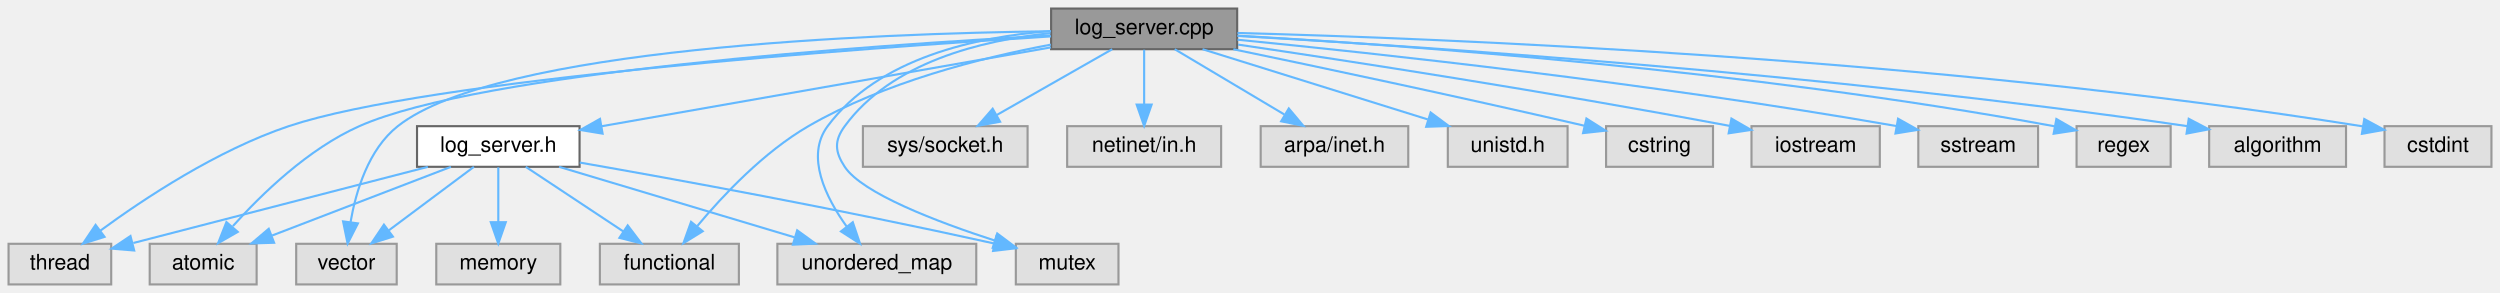
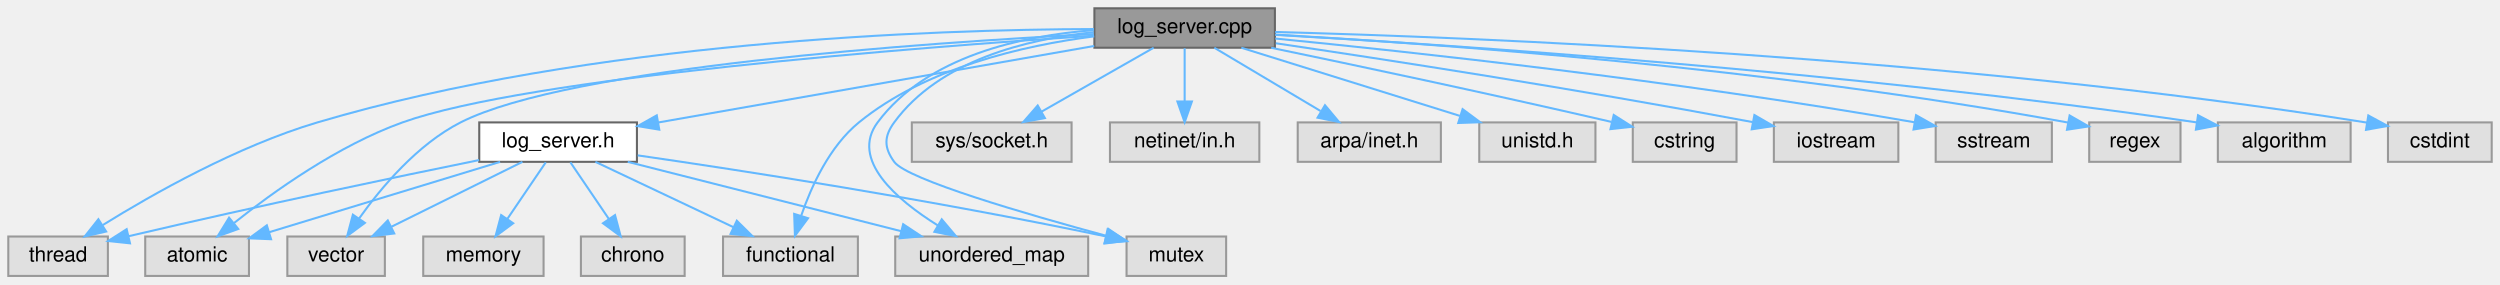
- <svg xmlns="http://www.w3.org/2000/svg" xmlns:xlink="http://www.w3.org/1999/xlink" width="1169pt" height="137pt" viewBox="0.00 0.00 1169.00 137.00">
+ <svg xmlns="http://www.w3.org/2000/svg" xmlns:xlink="http://www.w3.org/1999/xlink" width="1205pt" height="137pt" viewBox="0.00 0.00 1205.00 137.00">
  <g id="graph0" class="graph" transform="scale(1 1) rotate(0) translate(4 133)">
    <g id="Node000001" class="node">
      <g id="a_Node000001">
        <a xlink:title=" ">
-           <polygon fill="#999999" stroke="#666666" points="574.5,-129 487.5,-129 487.5,-110 574.5,-110 574.5,-129" />
-           <text text-anchor="middle" x="531" y="-117" font-family="Helvetica,sans-Serif" font-size="10.00">log_server.cpp</text>
+           <polygon fill="#999999" stroke="#666666" points="610.5,-129 523.5,-129 523.5,-110 610.5,-110 610.5,-129" />
+           <text text-anchor="middle" x="567" y="-117" font-family="Helvetica,sans-Serif" font-size="10.00">log_server.cpp</text>
        </a>
      </g>
    </g>
    <g id="Node000002" class="node">
      <g id="a_Node000002">
        <a xlink:href="log__server_8h.html" target="_top" xlink:title=" ">
-           <polygon fill="white" stroke="#666666" points="267,-74 191,-74 191,-55 267,-55 267,-74" />
-           <text text-anchor="middle" x="229" y="-62" font-family="Helvetica,sans-Serif" font-size="10.00">log_server.h</text>
+           <polygon fill="white" stroke="#666666" points="303,-74 227,-74 227,-55 303,-55 303,-74" />
+           <text text-anchor="middle" x="265" y="-62" font-family="Helvetica,sans-Serif" font-size="10.00">log_server.h</text>
        </a>
      </g>
    </g>
    <g id="edge1_Node000001_Node000002" class="edge">
      <g id="a_edge1_Node000001_Node000002">
        <a xlink:title=" ">
-           <path fill="none" stroke="#63b8ff" d="M487.41,-110.85C431.63,-101.06 335.3,-84.16 277.33,-73.98" />
-           <polygon fill="#63b8ff" stroke="#63b8ff" points="277.77,-70.51 267.32,-72.22 276.56,-77.4 277.77,-70.51" />
+           <path fill="none" stroke="#63b8ff" d="M523.41,-110.85C467.63,-101.06 371.3,-84.16 313.33,-73.98" />
+           <polygon fill="#63b8ff" stroke="#63b8ff" points="313.77,-70.51 303.32,-72.22 312.56,-77.4 313.77,-70.51" />
        </a>
      </g>
    </g>
    <g id="Node000003" class="node">
      <g id="a_Node000003">
        <a xlink:title=" ">
          <polygon fill="#e0e0e0" stroke="#999999" points="48,-19 0,-19 0,0 48,0 48,-19" />
          <text text-anchor="middle" x="24" y="-7" font-family="Helvetica,sans-Serif" font-size="10.00">thread</text>
        </a>
      </g>
    </g>
-     <g id="edge17_Node000001_Node000003" class="edge">
-       <g id="a_edge17_Node000001_Node000003">
-         <a xlink:title=" ">
-           <path fill="none" stroke="#63b8ff" d="M487.45,-115.98C397.95,-110.43 196.26,-95.86 131,-74 97.63,-62.82 63.41,-40.16 42.92,-25.15" />
-           <polygon fill="#63b8ff" stroke="#63b8ff" points="44.88,-22.25 34.78,-19.06 40.69,-27.85 44.88,-22.25" />
+     <g id="edge18_Node000001_Node000003" class="edge">
+       <g id="a_edge18_Node000001_Node000003">
+         <a xlink:title=" ">
+           <path fill="none" stroke="#63b8ff" d="M523.27,-119C446.06,-118.77 281.25,-113.18 149,-74 110.47,-62.58 69.65,-39.49 45.52,-24.52" />
+           <polygon fill="#63b8ff" stroke="#63b8ff" points="47.16,-21.41 36.84,-19.03 43.42,-27.33 47.16,-21.41" />
        </a>
      </g>
    </g>
    <g id="Node000004" class="node">
      <g id="a_Node000004">
        <a xlink:title=" ">
          <polygon fill="#e0e0e0" stroke="#999999" points="116,-19 66,-19 66,0 116,0 116,-19" />
          <text text-anchor="middle" x="91" y="-7" font-family="Helvetica,sans-Serif" font-size="10.00">atomic</text>
        </a>
      </g>
    </g>
-     <g id="edge18_Node000001_Node000004" class="edge">
-       <g id="a_edge18_Node000001_Node000004">
-         <a xlink:title=" ">
-           <path fill="none" stroke="#63b8ff" d="M487.18,-116.4C402.78,-111.84 220.96,-99.32 164,-74 140.13,-63.39 118.33,-42.24 104.89,-27.27" />
-           <polygon fill="#63b8ff" stroke="#63b8ff" points="107.18,-24.57 97.99,-19.3 101.88,-29.15 107.18,-24.57" />
+     <g id="edge19_Node000001_Node000004" class="edge">
+       <g id="a_edge19_Node000001_Node000004">
+         <a xlink:title=" ">
+           <path fill="none" stroke="#63b8ff" d="M523.29,-115.81C437.57,-110.14 250.5,-95.67 190,-74 158.97,-62.89 127.7,-40.54 108.84,-25.54" />
+           <polygon fill="#63b8ff" stroke="#63b8ff" points="110.83,-22.65 100.86,-19.05 106.41,-28.08 110.83,-22.65" />
        </a>
      </g>
    </g>
    <g id="Node000005" class="node">
      <g id="a_Node000005">
        <a xlink:title=" ">
          <polygon fill="#e0e0e0" stroke="#999999" points="181.5,-19 134.5,-19 134.5,0 181.5,0 181.5,-19" />
          <text text-anchor="middle" x="158" y="-7" font-family="Helvetica,sans-Serif" font-size="10.00">vector</text>
        </a>
      </g>
    </g>
-     <g id="edge19_Node000001_Node000005" class="edge">
-       <g id="a_edge19_Node000001_Node000005">
-         <a xlink:title=" ">
-           <path fill="none" stroke="#63b8ff" d="M487.37,-118.39C404.5,-117.32 228.45,-110.66 182,-74 168.29,-63.18 162.41,-43.6 159.89,-29.03" />
-           <polygon fill="#63b8ff" stroke="#63b8ff" points="163.35,-28.54 158.54,-19.1 156.42,-29.48 163.35,-28.54" />
+     <g id="edge20_Node000001_Node000005" class="edge">
+       <g id="a_edge20_Node000001_Node000005">
+         <a xlink:title=" ">
+           <path fill="none" stroke="#63b8ff" d="M523.22,-116.58C441.78,-112.41 270.48,-100.67 218,-74 197.17,-63.41 179.69,-42.58 169.06,-27.66" />
+           <polygon fill="#63b8ff" stroke="#63b8ff" points="171.88,-25.58 163.36,-19.28 166.09,-29.52 171.88,-25.58" />
        </a>
      </g>
    </g>
    <g id="Node000007" class="node">
      <g id="a_Node000007">
        <a xlink:title=" ">
-           <polygon fill="#e0e0e0" stroke="#999999" points="341.5,-19 276.5,-19 276.5,0 341.5,0 341.5,-19" />
-           <text text-anchor="middle" x="309" y="-7" font-family="Helvetica,sans-Serif" font-size="10.00">functional</text>
-         </a>
-       </g>
-     </g>
-     <g id="edge22_Node000001_Node000007" class="edge">
-       <g id="a_edge22_Node000001_Node000007">
-         <a xlink:title=" ">
-           <path fill="none" stroke="#63b8ff" d="M487.41,-112.14C454.57,-105.97 409.3,-94.45 374,-74 353.2,-61.95 334.13,-41.75 322.1,-27.37" />
-           <polygon fill="#63b8ff" stroke="#63b8ff" points="324.58,-24.87 315.57,-19.29 319.14,-29.27 324.58,-24.87" />
+           <polygon fill="#e0e0e0" stroke="#999999" points="409.5,-19 344.5,-19 344.5,0 409.5,0 409.5,-19" />
+           <text text-anchor="middle" x="377" y="-7" font-family="Helvetica,sans-Serif" font-size="10.00">functional</text>
+         </a>
+       </g>
+     </g>
+     <g id="edge23_Node000001_Node000007" class="edge">
+       <g id="a_edge23_Node000001_Node000007">
+         <a xlink:title=" ">
+           <path fill="none" stroke="#63b8ff" d="M523.41,-115.48C489.26,-111.08 442.28,-100.31 410,-74 395.88,-62.49 387.11,-43.33 382.19,-29.07" />
+           <polygon fill="#63b8ff" stroke="#63b8ff" points="385.47,-27.82 379.16,-19.32 378.79,-29.9 385.47,-27.82" />
        </a>
      </g>
    </g>
    <g id="Node000008" class="node">
      <g id="a_Node000008">
        <a xlink:title=" ">
-           <polygon fill="#e0e0e0" stroke="#999999" points="452.5,-19 359.5,-19 359.5,0 452.5,0 452.5,-19" />
-           <text text-anchor="middle" x="406" y="-7" font-family="Helvetica,sans-Serif" font-size="10.00">unordered_map</text>
-         </a>
-       </g>
-     </g>
-     <g id="edge23_Node000001_Node000008" class="edge">
-       <g id="a_edge23_Node000001_Node000008">
-         <a xlink:title=" ">
-           <path fill="none" stroke="#63b8ff" d="M487.2,-118.46C452.77,-115.83 406.77,-105.97 383,-74 372.55,-59.95 382.12,-40.69 391.9,-27.08" />
-           <polygon fill="#63b8ff" stroke="#63b8ff" points="394.76,-29.1 398.15,-19.06 389.24,-24.79 394.76,-29.1" />
+           <polygon fill="#e0e0e0" stroke="#999999" points="520.5,-19 427.5,-19 427.5,0 520.5,0 520.5,-19" />
+           <text text-anchor="middle" x="474" y="-7" font-family="Helvetica,sans-Serif" font-size="10.00">unordered_map</text>
+         </a>
+       </g>
+     </g>
+     <g id="edge24_Node000001_Node000008" class="edge">
+       <g id="a_edge24_Node000001_Node000008">
+         <a xlink:title=" ">
+           <path fill="none" stroke="#63b8ff" d="M523.2,-118.46C488.77,-115.83 442.77,-105.97 419,-74 405.66,-56.06 428.02,-36.83 448.11,-24.29" />
+           <polygon fill="#63b8ff" stroke="#63b8ff" points="449.92,-27.29 456.76,-19.19 446.37,-21.26 449.92,-27.29" />
        </a>
      </g>
    </g>
    <g id="Node000009" class="node">
      <g id="a_Node000009">
        <a xlink:title=" ">
-           <polygon fill="#e0e0e0" stroke="#999999" points="519,-19 471,-19 471,0 519,0 519,-19" />
-           <text text-anchor="middle" x="495" y="-7" font-family="Helvetica,sans-Serif" font-size="10.00">mutex</text>
-         </a>
-       </g>
-     </g>
-     <g id="edge20_Node000001_Node000009" class="edge">
-       <g id="a_edge20_Node000001_Node000009">
-         <a xlink:title=" ">
-           <path fill="none" stroke="#63b8ff" d="M487.18,-117.49C454.85,-114.16 412.83,-103.85 391,-74 386.01,-67.18 386.35,-62.05 391,-55 399.19,-42.59 434.07,-29.29 461.2,-20.5" />
-           <polygon fill="#63b8ff" stroke="#63b8ff" points="462.31,-23.82 470.79,-17.47 460.2,-17.15 462.31,-23.82" />
+           <polygon fill="#e0e0e0" stroke="#999999" points="587,-19 539,-19 539,0 587,0 587,-19" />
+           <text text-anchor="middle" x="563" y="-7" font-family="Helvetica,sans-Serif" font-size="10.00">mutex</text>
+         </a>
+       </g>
+     </g>
+     <g id="edge21_Node000001_Node000009" class="edge">
+       <g id="a_edge21_Node000001_Node000009">
+         <a xlink:title=" ">
+           <path fill="none" stroke="#63b8ff" d="M523.18,-117.49C490.85,-114.16 448.83,-103.85 427,-74 422.01,-67.18 422.04,-61.84 427,-55 433.19,-46.46 491.02,-29.67 529.25,-19.33" />
+           <polygon fill="#63b8ff" stroke="#63b8ff" points="530.22,-22.69 538.98,-16.72 528.41,-15.93 530.22,-22.69" />
+         </a>
+       </g>
+     </g>
+     <g id="Node000011" class="node">
+       <g id="a_Node000011">
+         <a xlink:title=" ">
+           <polygon fill="#e0e0e0" stroke="#999999" points="512.5,-74 435.5,-74 435.5,-55 512.5,-55 512.5,-74" />
+           <text text-anchor="middle" x="474" y="-62" font-family="Helvetica,sans-Serif" font-size="10.00">sys/socket.h</text>
+         </a>
+       </g>
+     </g>
+     <g id="edge10_Node000001_Node000011" class="edge">
+       <g id="a_edge10_Node000001_Node000011">
+         <a xlink:title=" ">
+           <path fill="none" stroke="#63b8ff" d="M552.06,-109.98C537.5,-101.69 515.13,-88.94 498.07,-79.22" />
+           <polygon fill="#63b8ff" stroke="#63b8ff" points="499.64,-76.08 489.21,-74.17 496.17,-82.16 499.64,-76.08" />
+         </a>
+       </g>
+     </g>
+     <g id="Node000012" class="node">
+       <g id="a_Node000012">
+         <a xlink:title=" ">
+           <polygon fill="#e0e0e0" stroke="#999999" points="603,-74 531,-74 531,-55 603,-55 603,-74" />
+           <text text-anchor="middle" x="567" y="-62" font-family="Helvetica,sans-Serif" font-size="10.00">netinet/in.h</text>
+         </a>
+       </g>
+     </g>
+     <g id="edge11_Node000001_Node000012" class="edge">
+       <g id="a_edge11_Node000001_Node000012">
+         <a xlink:title=" ">
+           <path fill="none" stroke="#63b8ff" d="M567,-109.75C567,-102.8 567,-92.85 567,-84.13" />
+           <polygon fill="#63b8ff" stroke="#63b8ff" points="570.5,-84.09 567,-74.09 563.5,-84.09 570.5,-84.09" />
+         </a>
+       </g>
+     </g>
+     <g id="Node000013" class="node">
+       <g id="a_Node000013">
+         <a xlink:title=" ">
+           <polygon fill="#e0e0e0" stroke="#999999" points="690.5,-74 621.5,-74 621.5,-55 690.5,-55 690.5,-74" />
+           <text text-anchor="middle" x="656" y="-62" font-family="Helvetica,sans-Serif" font-size="10.00">arpa/inet.h</text>
+         </a>
+       </g>
+     </g>
+     <g id="edge12_Node000001_Node000013" class="edge">
+       <g id="a_edge12_Node000001_Node000013">
+         <a xlink:title=" ">
+           <path fill="none" stroke="#63b8ff" d="M581.3,-109.98C595.1,-101.77 616.24,-89.18 632.51,-79.49" />
+           <polygon fill="#63b8ff" stroke="#63b8ff" points="634.64,-82.29 641.44,-74.17 631.06,-76.28 634.64,-82.29" />
+         </a>
+       </g>
+     </g>
+     <g id="Node000014" class="node">
+       <g id="a_Node000014">
+         <a xlink:title=" ">
+           <polygon fill="#e0e0e0" stroke="#999999" points="765,-74 709,-74 709,-55 765,-55 765,-74" />
+           <text text-anchor="middle" x="737" y="-62" font-family="Helvetica,sans-Serif" font-size="10.00">unistd.h</text>
+         </a>
+       </g>
+     </g>
+     <g id="edge13_Node000001_Node000014" class="edge">
+       <g id="a_edge13_Node000001_Node000014">
+         <a xlink:title=" ">
+           <path fill="none" stroke="#63b8ff" d="M594.31,-109.98C622.85,-101.09 667.83,-87.07 699.64,-77.15" />
+           <polygon fill="#63b8ff" stroke="#63b8ff" points="700.97,-80.4 709.47,-74.08 698.88,-73.72 700.97,-80.4" />
+         </a>
+       </g>
+     </g>
+     <g id="Node000015" class="node">
+       <g id="a_Node000015">
+         <a xlink:title=" ">
+           <polygon fill="#e0e0e0" stroke="#999999" points="833,-74 783,-74 783,-55 833,-55 833,-74" />
+           <text text-anchor="middle" x="808" y="-62" font-family="Helvetica,sans-Serif" font-size="10.00">cstring</text>
+         </a>
+       </g>
+     </g>
+     <g id="edge14_Node000001_Node000015" class="edge">
+       <g id="a_edge14_Node000001_Node000015">
+         <a xlink:title=" ">
+           <path fill="none" stroke="#63b8ff" d="M608.72,-109.96C648.47,-101.72 710.22,-88.68 772.74,-74.24" />
+           <polygon fill="#63b8ff" stroke="#63b8ff" points="773.82,-77.58 782.77,-71.91 772.24,-70.76 773.82,-77.58" />
+         </a>
+       </g>
+     </g>
+     <g id="Node000016" class="node">
+       <g id="a_Node000016">
+         <a xlink:title=" ">
+           <polygon fill="#e0e0e0" stroke="#999999" points="911,-74 851,-74 851,-55 911,-55 911,-74" />
+           <text text-anchor="middle" x="881" y="-62" font-family="Helvetica,sans-Serif" font-size="10.00">iostream</text>
+         </a>
+       </g>
+     </g>
+     <g id="edge15_Node000001_Node000016" class="edge">
+       <g id="a_edge15_Node000001_Node000016">
+         <a xlink:title=" ">
+           <path fill="none" stroke="#63b8ff" d="M610.95,-112.14C663.32,-104.39 753.72,-90.5 840.75,-74.15" />
+           <polygon fill="#63b8ff" stroke="#63b8ff" points="841.62,-77.55 850.8,-72.25 840.32,-70.67 841.62,-77.55" />
+         </a>
+       </g>
+     </g>
+     <g id="Node000017" class="node">
+       <g id="a_Node000017">
+         <a xlink:title=" ">
+           <polygon fill="#e0e0e0" stroke="#999999" points="985,-74 929,-74 929,-55 985,-55 985,-74" />
+           <text text-anchor="middle" x="957" y="-62" font-family="Helvetica,sans-Serif" font-size="10.00">sstream</text>
+         </a>
+       </g>
+     </g>
+     <g id="edge16_Node000001_Node000017" class="edge">
+       <g id="a_edge16_Node000001_Node000017">
+         <a xlink:title=" ">
+           <path fill="none" stroke="#63b8ff" d="M610.69,-114.42C675.69,-108.03 801.9,-94.44 918.6,-74.09" />
+           <polygon fill="#63b8ff" stroke="#63b8ff" points="919.54,-77.48 928.78,-72.29 918.32,-70.58 919.54,-77.48" />
+         </a>
+       </g>
+     </g>
+     <g id="Node000018" class="node">
+       <g id="a_Node000018">
+         <a xlink:title=" ">
+           <polygon fill="#e0e0e0" stroke="#999999" points="1047,-74 1003,-74 1003,-55 1047,-55 1047,-74" />
+           <text text-anchor="middle" x="1025" y="-62" font-family="Helvetica,sans-Serif" font-size="10.00">regex</text>
+         </a>
+       </g>
+     </g>
+     <g id="edge17_Node000001_Node000018" class="edge">
+       <g id="a_edge17_Node000001_Node000018">
+         <a xlink:title=" ">
+           <path fill="none" stroke="#63b8ff" d="M610.68,-116.31C686.61,-112 847.91,-100.58 992.79,-73.93" />
+           <polygon fill="#63b8ff" stroke="#63b8ff" points="993.56,-77.35 1002.75,-72.07 992.28,-70.47 993.56,-77.35" />
+         </a>
+       </g>
+     </g>
+     <g id="Node000019" class="node">
+       <g id="a_Node000019">
+         <a xlink:title=" ">
+           <polygon fill="#e0e0e0" stroke="#999999" points="1129,-74 1065,-74 1065,-55 1129,-55 1129,-74" />
+           <text text-anchor="middle" x="1097" y="-62" font-family="Helvetica,sans-Serif" font-size="10.00">algorithm</text>
+         </a>
+       </g>
+     </g>
+     <g id="edge22_Node000001_Node000019" class="edge">
+       <g id="a_edge22_Node000001_Node000019">
+         <a xlink:title=" ">
+           <path fill="none" stroke="#63b8ff" d="M610.7,-116.19C694.77,-111.4 885.01,-98.79 1054.72,-74.02" />
+           <polygon fill="#63b8ff" stroke="#63b8ff" points="1055.45,-77.45 1064.83,-72.53 1054.43,-70.53 1055.45,-77.45" />
+         </a>
+       </g>
+     </g>
+     <g id="Node000020" class="node">
+       <g id="a_Node000020">
+         <a xlink:title=" ">
+           <polygon fill="#e0e0e0" stroke="#999999" points="1197,-74 1147,-74 1147,-55 1197,-55 1197,-74" />
+           <text text-anchor="middle" x="1172" y="-62" font-family="Helvetica,sans-Serif" font-size="10.00">cstdint</text>
+         </a>
+       </g>
+     </g>
+     <g id="edge25_Node000001_Node000020" class="edge">
+       <g id="a_edge25_Node000001_Node000020">
+         <a xlink:title=" ">
+           <path fill="none" stroke="#63b8ff" d="M610.63,-117.58C705.04,-115.07 935.37,-106.05 1136.97,-73.89" />
+           <polygon fill="#63b8ff" stroke="#63b8ff" points="1137.53,-77.34 1146.85,-72.29 1136.42,-70.43 1137.53,-77.34" />
+         </a>
+       </g>
+     </g>
+     <g id="edge2_Node000002_Node000003" class="edge">
+       <g id="a_edge2_Node000002_Node000003">
+         <a xlink:title=" ">
+           <path fill="none" stroke="#63b8ff" d="M226.94,-55.85C187.19,-47.75 122.8,-34.33 58.09,-19.18" />
+           <polygon fill="#63b8ff" stroke="#63b8ff" points="58.66,-15.72 48.12,-16.84 57.05,-22.53 58.66,-15.72" />
+         </a>
+       </g>
+     </g>
+     <g id="edge3_Node000002_Node000004" class="edge">
+       <g id="a_edge3_Node000002_Node000004">
+         <a xlink:title=" ">
+           <path fill="none" stroke="#63b8ff" d="M237.04,-54.98C206.75,-45.76 158.36,-31.02 125.67,-21.06" />
+           <polygon fill="#63b8ff" stroke="#63b8ff" points="126.65,-17.7 116.06,-18.13 124.61,-24.4 126.65,-17.7" />
+         </a>
+       </g>
+     </g>
+     <g id="edge4_Node000002_Node000005" class="edge">
+       <g id="a_edge4_Node000002_Node000005">
+         <a xlink:title=" ">
+           <path fill="none" stroke="#63b8ff" d="M247.81,-54.98C230.75,-46.54 204.37,-33.47 184.6,-23.68" />
+           <polygon fill="#63b8ff" stroke="#63b8ff" points="186.02,-20.47 175.5,-19.17 182.91,-26.75 186.02,-20.47" />
+         </a>
+       </g>
+     </g>
+     <g id="Node000006" class="node">
+       <g id="a_Node000006">
+         <a xlink:title=" ">
+           <polygon fill="#e0e0e0" stroke="#999999" points="258,-19 200,-19 200,0 258,0 258,-19" />
+           <text text-anchor="middle" x="229" y="-7" font-family="Helvetica,sans-Serif" font-size="10.00">memory</text>
+         </a>
+       </g>
+     </g>
+     <g id="edge5_Node000002_Node000006" class="edge">
+       <g id="a_edge5_Node000002_Node000006">
+         <a xlink:title=" ">
+           <path fill="none" stroke="#63b8ff" d="M259.06,-54.75C254.02,-47.34 246.66,-36.5 240.49,-27.41" />
+           <polygon fill="#63b8ff" stroke="#63b8ff" points="243.35,-25.39 234.83,-19.09 237.56,-29.33 243.35,-25.39" />
+         </a>
+       </g>
+     </g>
+     <g id="edge6_Node000002_Node000007" class="edge">
+       <g id="a_edge6_Node000002_Node000007">
+         <a xlink:title=" ">
+           <path fill="none" stroke="#63b8ff" d="M282.99,-54.98C300.93,-46.5 328.72,-33.35 349.43,-23.54" />
+           <polygon fill="#63b8ff" stroke="#63b8ff" points="351.14,-26.61 358.68,-19.17 348.14,-20.28 351.14,-26.61" />
+         </a>
+       </g>
+     </g>
+     <g id="edge7_Node000002_Node000008" class="edge">
+       <g id="a_edge7_Node000002_Node000008">
+         <a xlink:title=" ">
+           <path fill="none" stroke="#63b8ff" d="M298.58,-54.98C334.35,-45.91 391.12,-31.52 430.34,-21.57" />
+           <polygon fill="#63b8ff" stroke="#63b8ff" points="431.32,-24.93 440.16,-19.08 429.6,-18.15 431.32,-24.93" />
+         </a>
+       </g>
+     </g>
+     <g id="edge8_Node000002_Node000009" class="edge">
+       <g id="a_edge8_Node000002_Node000009">
+         <a xlink:title=" ">
+           <path fill="none" stroke="#63b8ff" d="M303.37,-58.11C353.17,-50.89 442.93,-37.08 528.98,-19.06" />
+           <polygon fill="#63b8ff" stroke="#63b8ff" points="529.85,-22.46 538.91,-16.96 528.4,-15.61 529.85,-22.46" />
        </a>
      </g>
    </g>
    <g id="Node000010" class="node">
      <g id="a_Node000010">
        <a xlink:title=" ">
-           <polygon fill="#e0e0e0" stroke="#999999" points="476.5,-74 399.5,-74 399.5,-55 476.5,-55 476.5,-74" />
-           <text text-anchor="middle" x="438" y="-62" font-family="Helvetica,sans-Serif" font-size="10.00">sys/socket.h</text>
-         </a>
-       </g>
-     </g>
-     <g id="edge9_Node000001_Node000010" class="edge">
-       <g id="a_edge9_Node000001_Node000010">
-         <a xlink:title=" ">
-           <path fill="none" stroke="#63b8ff" d="M516.06,-109.98C501.5,-101.69 479.13,-88.94 462.07,-79.22" />
-           <polygon fill="#63b8ff" stroke="#63b8ff" points="463.64,-76.08 453.21,-74.17 460.17,-82.16 463.64,-76.08" />
-         </a>
-       </g>
-     </g>
-     <g id="Node000011" class="node">
-       <g id="a_Node000011">
-         <a xlink:title=" ">
-           <polygon fill="#e0e0e0" stroke="#999999" points="567,-74 495,-74 495,-55 567,-55 567,-74" />
-           <text text-anchor="middle" x="531" y="-62" font-family="Helvetica,sans-Serif" font-size="10.00">netinet/in.h</text>
-         </a>
-       </g>
-     </g>
-     <g id="edge10_Node000001_Node000011" class="edge">
-       <g id="a_edge10_Node000001_Node000011">
-         <a xlink:title=" ">
-           <path fill="none" stroke="#63b8ff" d="M531,-109.75C531,-102.8 531,-92.85 531,-84.13" />
-           <polygon fill="#63b8ff" stroke="#63b8ff" points="534.5,-84.09 531,-74.09 527.5,-84.09 534.5,-84.09" />
-         </a>
-       </g>
-     </g>
-     <g id="Node000012" class="node">
-       <g id="a_Node000012">
-         <a xlink:title=" ">
-           <polygon fill="#e0e0e0" stroke="#999999" points="654.5,-74 585.5,-74 585.5,-55 654.5,-55 654.5,-74" />
-           <text text-anchor="middle" x="620" y="-62" font-family="Helvetica,sans-Serif" font-size="10.00">arpa/inet.h</text>
-         </a>
-       </g>
-     </g>
-     <g id="edge11_Node000001_Node000012" class="edge">
-       <g id="a_edge11_Node000001_Node000012">
-         <a xlink:title=" ">
-           <path fill="none" stroke="#63b8ff" d="M545.3,-109.98C559.1,-101.77 580.24,-89.18 596.51,-79.49" />
-           <polygon fill="#63b8ff" stroke="#63b8ff" points="598.64,-82.29 605.44,-74.17 595.06,-76.28 598.64,-82.29" />
-         </a>
-       </g>
-     </g>
-     <g id="Node000013" class="node">
-       <g id="a_Node000013">
-         <a xlink:title=" ">
-           <polygon fill="#e0e0e0" stroke="#999999" points="729,-74 673,-74 673,-55 729,-55 729,-74" />
-           <text text-anchor="middle" x="701" y="-62" font-family="Helvetica,sans-Serif" font-size="10.00">unistd.h</text>
-         </a>
-       </g>
-     </g>
-     <g id="edge12_Node000001_Node000013" class="edge">
-       <g id="a_edge12_Node000001_Node000013">
-         <a xlink:title=" ">
-           <path fill="none" stroke="#63b8ff" d="M558.31,-109.98C586.85,-101.09 631.83,-87.07 663.64,-77.15" />
-           <polygon fill="#63b8ff" stroke="#63b8ff" points="664.97,-80.4 673.47,-74.08 662.88,-73.72 664.97,-80.4" />
-         </a>
-       </g>
-     </g>
-     <g id="Node000014" class="node">
-       <g id="a_Node000014">
-         <a xlink:title=" ">
-           <polygon fill="#e0e0e0" stroke="#999999" points="797,-74 747,-74 747,-55 797,-55 797,-74" />
-           <text text-anchor="middle" x="772" y="-62" font-family="Helvetica,sans-Serif" font-size="10.00">cstring</text>
-         </a>
-       </g>
-     </g>
-     <g id="edge13_Node000001_Node000014" class="edge">
-       <g id="a_edge13_Node000001_Node000014">
-         <a xlink:title=" ">
-           <path fill="none" stroke="#63b8ff" d="M572.72,-109.96C612.47,-101.72 674.22,-88.68 736.74,-74.24" />
-           <polygon fill="#63b8ff" stroke="#63b8ff" points="737.82,-77.58 746.77,-71.91 736.24,-70.76 737.82,-77.58" />
-         </a>
-       </g>
-     </g>
-     <g id="Node000015" class="node">
-       <g id="a_Node000015">
-         <a xlink:title=" ">
-           <polygon fill="#e0e0e0" stroke="#999999" points="875,-74 815,-74 815,-55 875,-55 875,-74" />
-           <text text-anchor="middle" x="845" y="-62" font-family="Helvetica,sans-Serif" font-size="10.00">iostream</text>
-         </a>
-       </g>
-     </g>
-     <g id="edge14_Node000001_Node000015" class="edge">
-       <g id="a_edge14_Node000001_Node000015">
-         <a xlink:title=" ">
-           <path fill="none" stroke="#63b8ff" d="M574.95,-112.14C627.32,-104.39 717.72,-90.5 804.75,-74.15" />
-           <polygon fill="#63b8ff" stroke="#63b8ff" points="805.62,-77.55 814.8,-72.25 804.32,-70.67 805.62,-77.55" />
-         </a>
-       </g>
-     </g>
-     <g id="Node000016" class="node">
-       <g id="a_Node000016">
-         <a xlink:title=" ">
-           <polygon fill="#e0e0e0" stroke="#999999" points="949,-74 893,-74 893,-55 949,-55 949,-74" />
-           <text text-anchor="middle" x="921" y="-62" font-family="Helvetica,sans-Serif" font-size="10.00">sstream</text>
-         </a>
-       </g>
-     </g>
-     <g id="edge15_Node000001_Node000016" class="edge">
-       <g id="a_edge15_Node000001_Node000016">
-         <a xlink:title=" ">
-           <path fill="none" stroke="#63b8ff" d="M574.69,-114.42C639.69,-108.03 765.9,-94.44 882.6,-74.09" />
-           <polygon fill="#63b8ff" stroke="#63b8ff" points="883.54,-77.48 892.78,-72.29 882.32,-70.58 883.54,-77.48" />
-         </a>
-       </g>
-     </g>
-     <g id="Node000017" class="node">
-       <g id="a_Node000017">
-         <a xlink:title=" ">
-           <polygon fill="#e0e0e0" stroke="#999999" points="1011,-74 967,-74 967,-55 1011,-55 1011,-74" />
-           <text text-anchor="middle" x="989" y="-62" font-family="Helvetica,sans-Serif" font-size="10.00">regex</text>
-         </a>
-       </g>
-     </g>
-     <g id="edge16_Node000001_Node000017" class="edge">
-       <g id="a_edge16_Node000001_Node000017">
-         <a xlink:title=" ">
-           <path fill="none" stroke="#63b8ff" d="M574.68,-116.31C650.61,-112 811.91,-100.58 956.79,-73.93" />
-           <polygon fill="#63b8ff" stroke="#63b8ff" points="957.56,-77.35 966.75,-72.07 956.28,-70.47 957.56,-77.35" />
-         </a>
-       </g>
-     </g>
-     <g id="Node000018" class="node">
-       <g id="a_Node000018">
-         <a xlink:title=" ">
-           <polygon fill="#e0e0e0" stroke="#999999" points="1093,-74 1029,-74 1029,-55 1093,-55 1093,-74" />
-           <text text-anchor="middle" x="1061" y="-62" font-family="Helvetica,sans-Serif" font-size="10.00">algorithm</text>
-         </a>
-       </g>
-     </g>
-     <g id="edge21_Node000001_Node000018" class="edge">
-       <g id="a_edge21_Node000001_Node000018">
-         <a xlink:title=" ">
-           <path fill="none" stroke="#63b8ff" d="M574.7,-116.19C658.77,-111.4 849.01,-98.79 1018.72,-74.02" />
-           <polygon fill="#63b8ff" stroke="#63b8ff" points="1019.45,-77.45 1028.83,-72.53 1018.43,-70.53 1019.45,-77.45" />
-         </a>
-       </g>
-     </g>
-     <g id="Node000019" class="node">
-       <g id="a_Node000019">
-         <a xlink:title=" ">
-           <polygon fill="#e0e0e0" stroke="#999999" points="1161,-74 1111,-74 1111,-55 1161,-55 1161,-74" />
-           <text text-anchor="middle" x="1136" y="-62" font-family="Helvetica,sans-Serif" font-size="10.00">cstdint</text>
-         </a>
-       </g>
-     </g>
-     <g id="edge24_Node000001_Node000019" class="edge">
-       <g id="a_edge24_Node000001_Node000019">
-         <a xlink:title=" ">
-           <path fill="none" stroke="#63b8ff" d="M574.63,-117.58C669.04,-115.07 899.37,-106.05 1100.97,-73.89" />
-           <polygon fill="#63b8ff" stroke="#63b8ff" points="1101.53,-77.34 1110.85,-72.29 1100.42,-70.43 1101.53,-77.34" />
-         </a>
-       </g>
-     </g>
-     <g id="edge2_Node000002_Node000003" class="edge">
-       <g id="a_edge2_Node000002_Node000003">
-         <a xlink:title=" ">
-           <path fill="none" stroke="#63b8ff" d="M196.06,-54.98C158.3,-45.22 96.69,-29.29 58.35,-19.38" />
-           <polygon fill="#63b8ff" stroke="#63b8ff" points="58.75,-15.87 48.19,-16.75 57,-22.65 58.75,-15.87" />
-         </a>
-       </g>
-     </g>
-     <g id="edge3_Node000002_Node000004" class="edge">
-       <g id="a_edge3_Node000002_Node000004">
-         <a xlink:title=" ">
-           <path fill="none" stroke="#63b8ff" d="M206.83,-54.98C184.23,-46.3 148.94,-32.75 123.25,-22.88" />
-           <polygon fill="#63b8ff" stroke="#63b8ff" points="124.17,-19.49 113.58,-19.17 121.66,-26.02 124.17,-19.49" />
-         </a>
-       </g>
-     </g>
-     <g id="edge4_Node000002_Node000005" class="edge">
-       <g id="a_edge4_Node000002_Node000005">
-         <a xlink:title=" ">
-           <path fill="none" stroke="#63b8ff" d="M217.59,-54.98C206.89,-47 190.66,-34.88 177.84,-25.31" />
-           <polygon fill="#63b8ff" stroke="#63b8ff" points="179.72,-22.35 169.61,-19.17 175.53,-27.96 179.72,-22.35" />
-         </a>
-       </g>
-     </g>
-     <g id="Node000006" class="node">
-       <g id="a_Node000006">
-         <a xlink:title=" ">
-           <polygon fill="#e0e0e0" stroke="#999999" points="258,-19 200,-19 200,0 258,0 258,-19" />
-           <text text-anchor="middle" x="229" y="-7" font-family="Helvetica,sans-Serif" font-size="10.00">memory</text>
-         </a>
-       </g>
-     </g>
-     <g id="edge5_Node000002_Node000006" class="edge">
-       <g id="a_edge5_Node000002_Node000006">
-         <a xlink:title=" ">
-           <path fill="none" stroke="#63b8ff" d="M229,-54.75C229,-47.8 229,-37.85 229,-29.13" />
-           <polygon fill="#63b8ff" stroke="#63b8ff" points="232.5,-29.09 229,-19.09 225.5,-29.09 232.5,-29.09" />
-         </a>
-       </g>
-     </g>
-     <g id="edge6_Node000002_Node000007" class="edge">
-       <g id="a_edge6_Node000002_Node000007">
-         <a xlink:title=" ">
-           <path fill="none" stroke="#63b8ff" d="M241.85,-54.98C254.14,-46.84 272.91,-34.41 287.48,-24.76" />
-           <polygon fill="#63b8ff" stroke="#63b8ff" points="289.51,-27.61 295.91,-19.17 285.64,-21.78 289.51,-27.61" />
-         </a>
-       </g>
-     </g>
-     <g id="edge7_Node000002_Node000008" class="edge">
-       <g id="a_edge7_Node000002_Node000008">
-         <a xlink:title=" ">
-           <path fill="none" stroke="#63b8ff" d="M257.44,-54.98C287.28,-46.05 334.38,-31.94 367.53,-22.02" />
-           <polygon fill="#63b8ff" stroke="#63b8ff" points="368.76,-25.3 377.34,-19.08 366.76,-18.6 368.76,-25.3" />
-         </a>
-       </g>
-     </g>
-     <g id="edge8_Node000002_Node000009" class="edge">
-       <g id="a_edge8_Node000002_Node000009">
-         <a xlink:title=" ">
-           <path fill="none" stroke="#63b8ff" d="M267.09,-56.99C311.36,-49.25 386.84,-35.55 460.93,-19.13" />
-           <polygon fill="#63b8ff" stroke="#63b8ff" points="461.9,-22.5 470.89,-16.9 460.37,-15.66 461.9,-22.5" />
+           <polygon fill="#e0e0e0" stroke="#999999" points="326,-19 276,-19 276,0 326,0 326,-19" />
+           <text text-anchor="middle" x="301" y="-7" font-family="Helvetica,sans-Serif" font-size="10.00">chrono</text>
+         </a>
+       </g>
+     </g>
+     <g id="edge9_Node000002_Node000010" class="edge">
+       <g id="a_edge9_Node000002_Node000010">
+         <a xlink:title=" ">
+           <path fill="none" stroke="#63b8ff" d="M270.94,-54.75C275.98,-47.34 283.34,-36.5 289.51,-27.41" />
+           <polygon fill="#63b8ff" stroke="#63b8ff" points="292.44,-29.33 295.17,-19.09 286.65,-25.39 292.44,-29.33" />
        </a>
      </g>
    </g>
  </g>
</svg>
